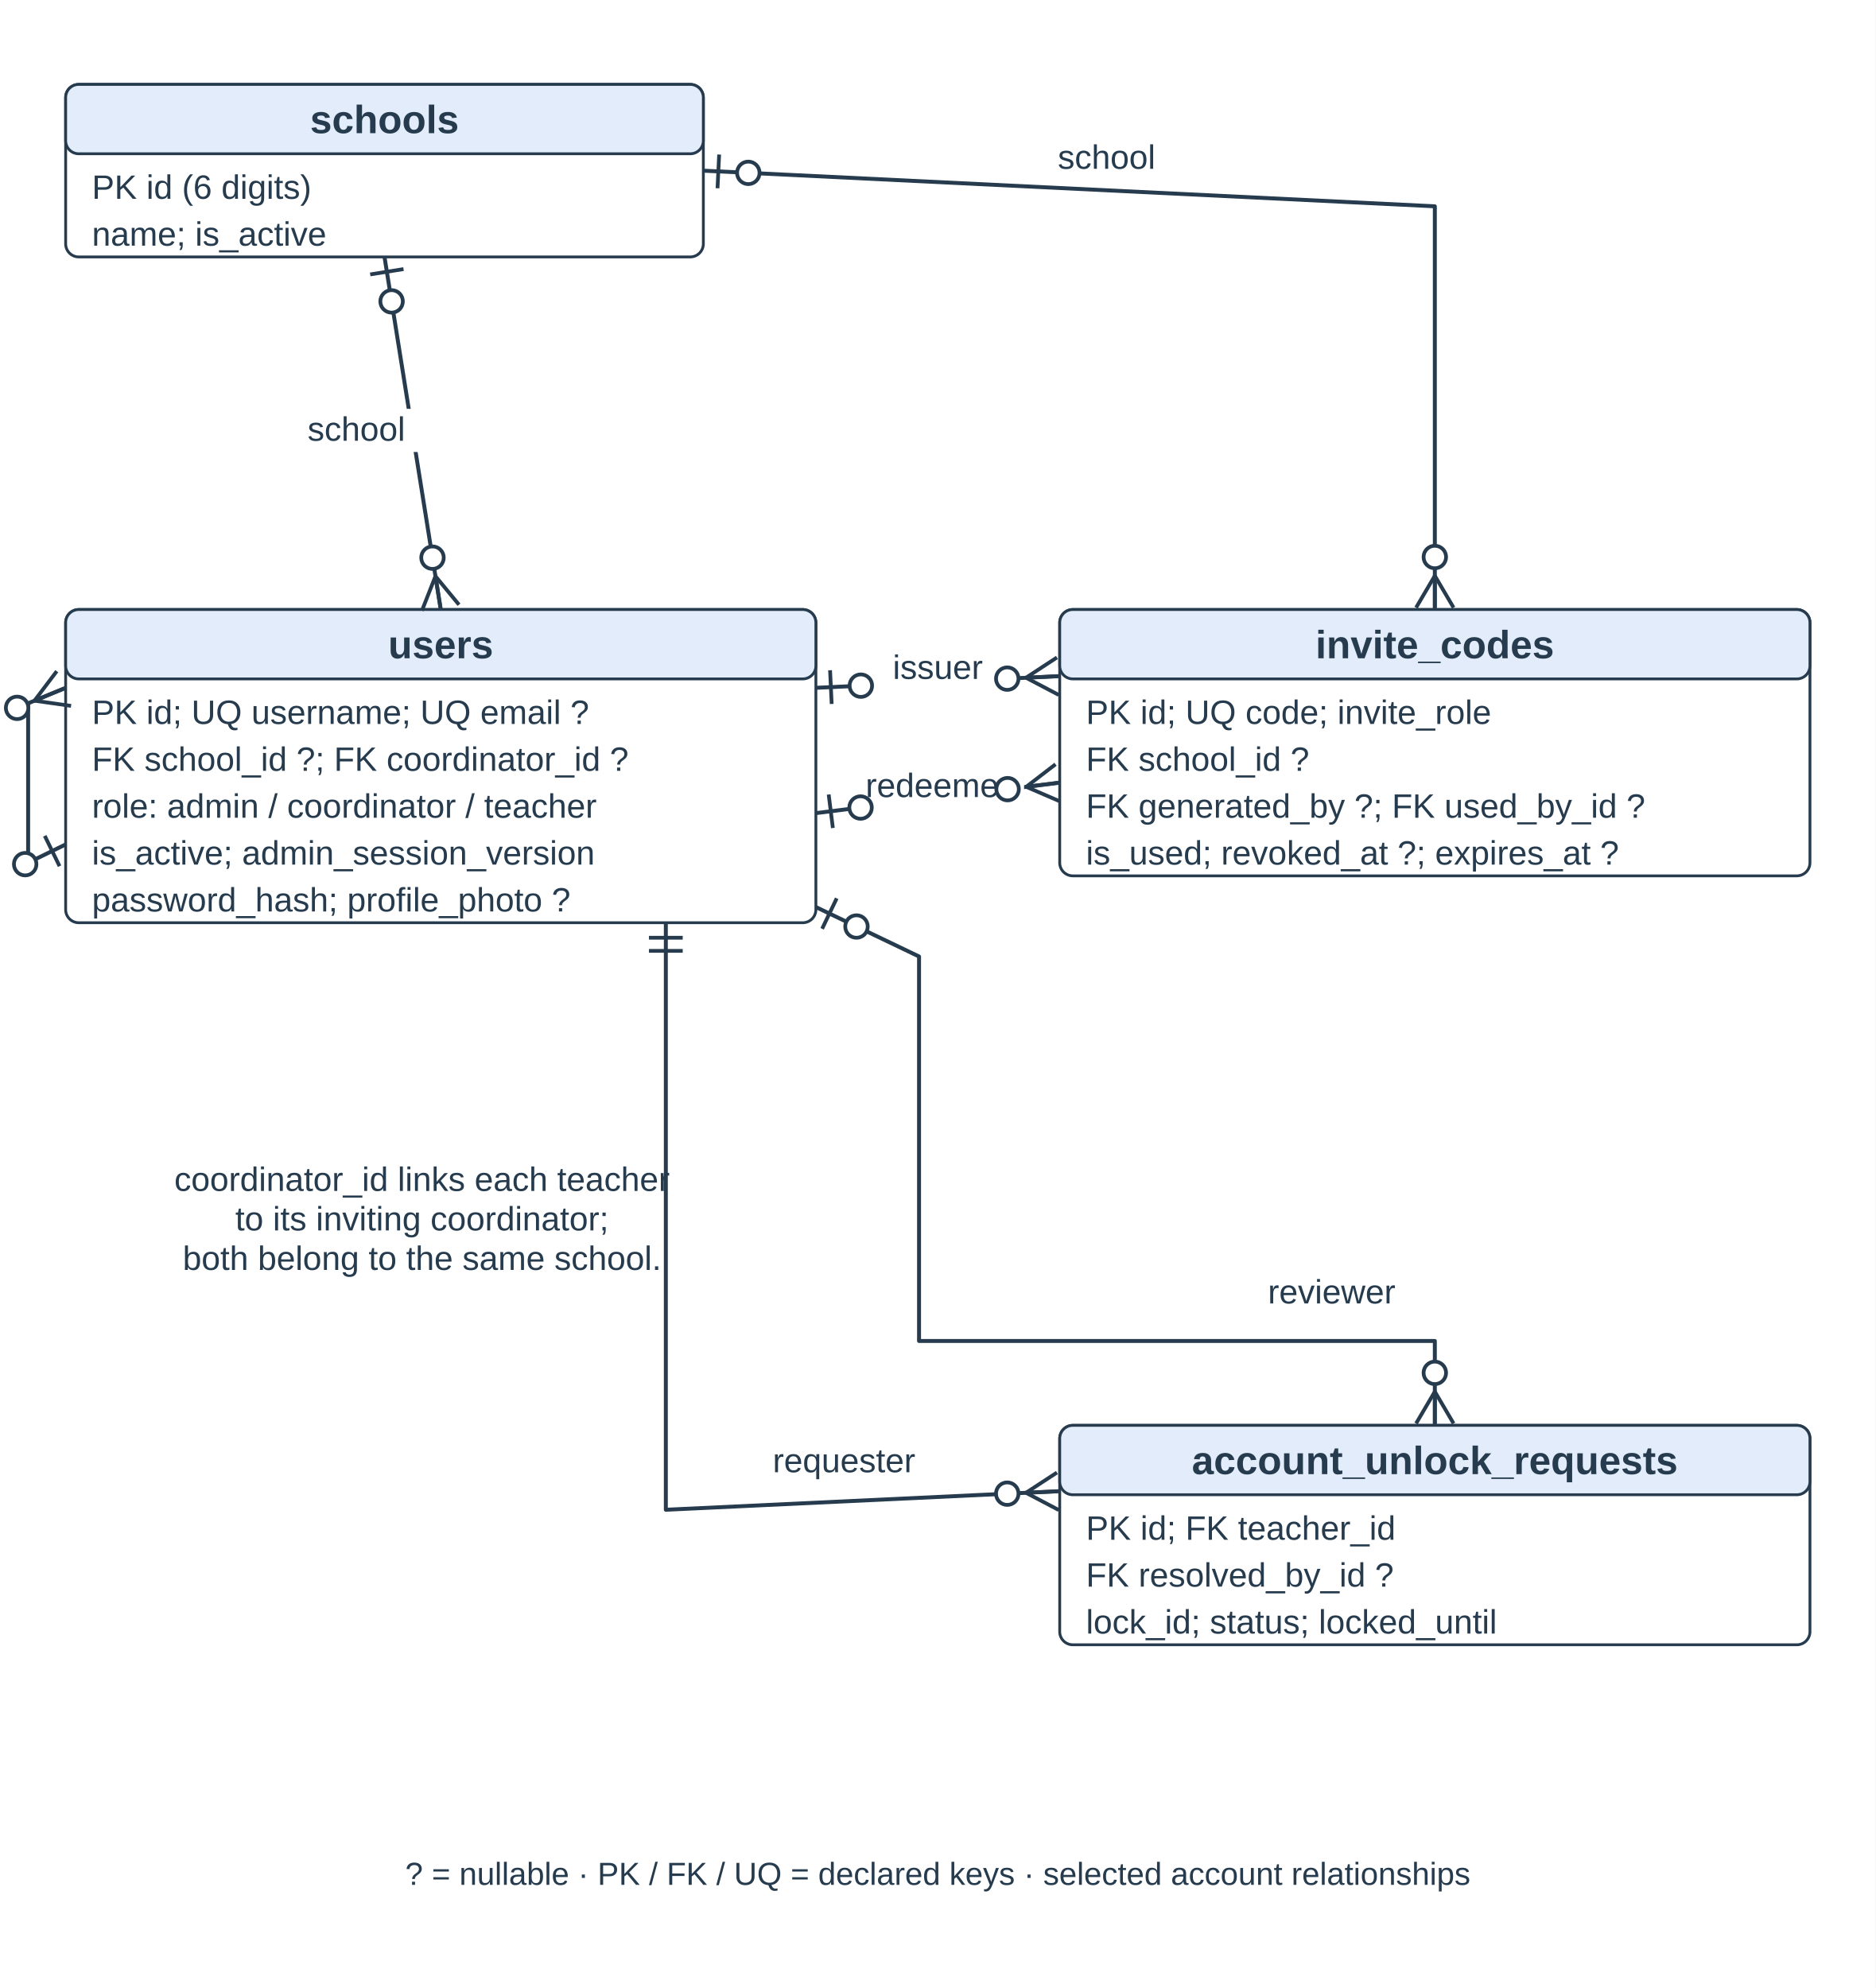
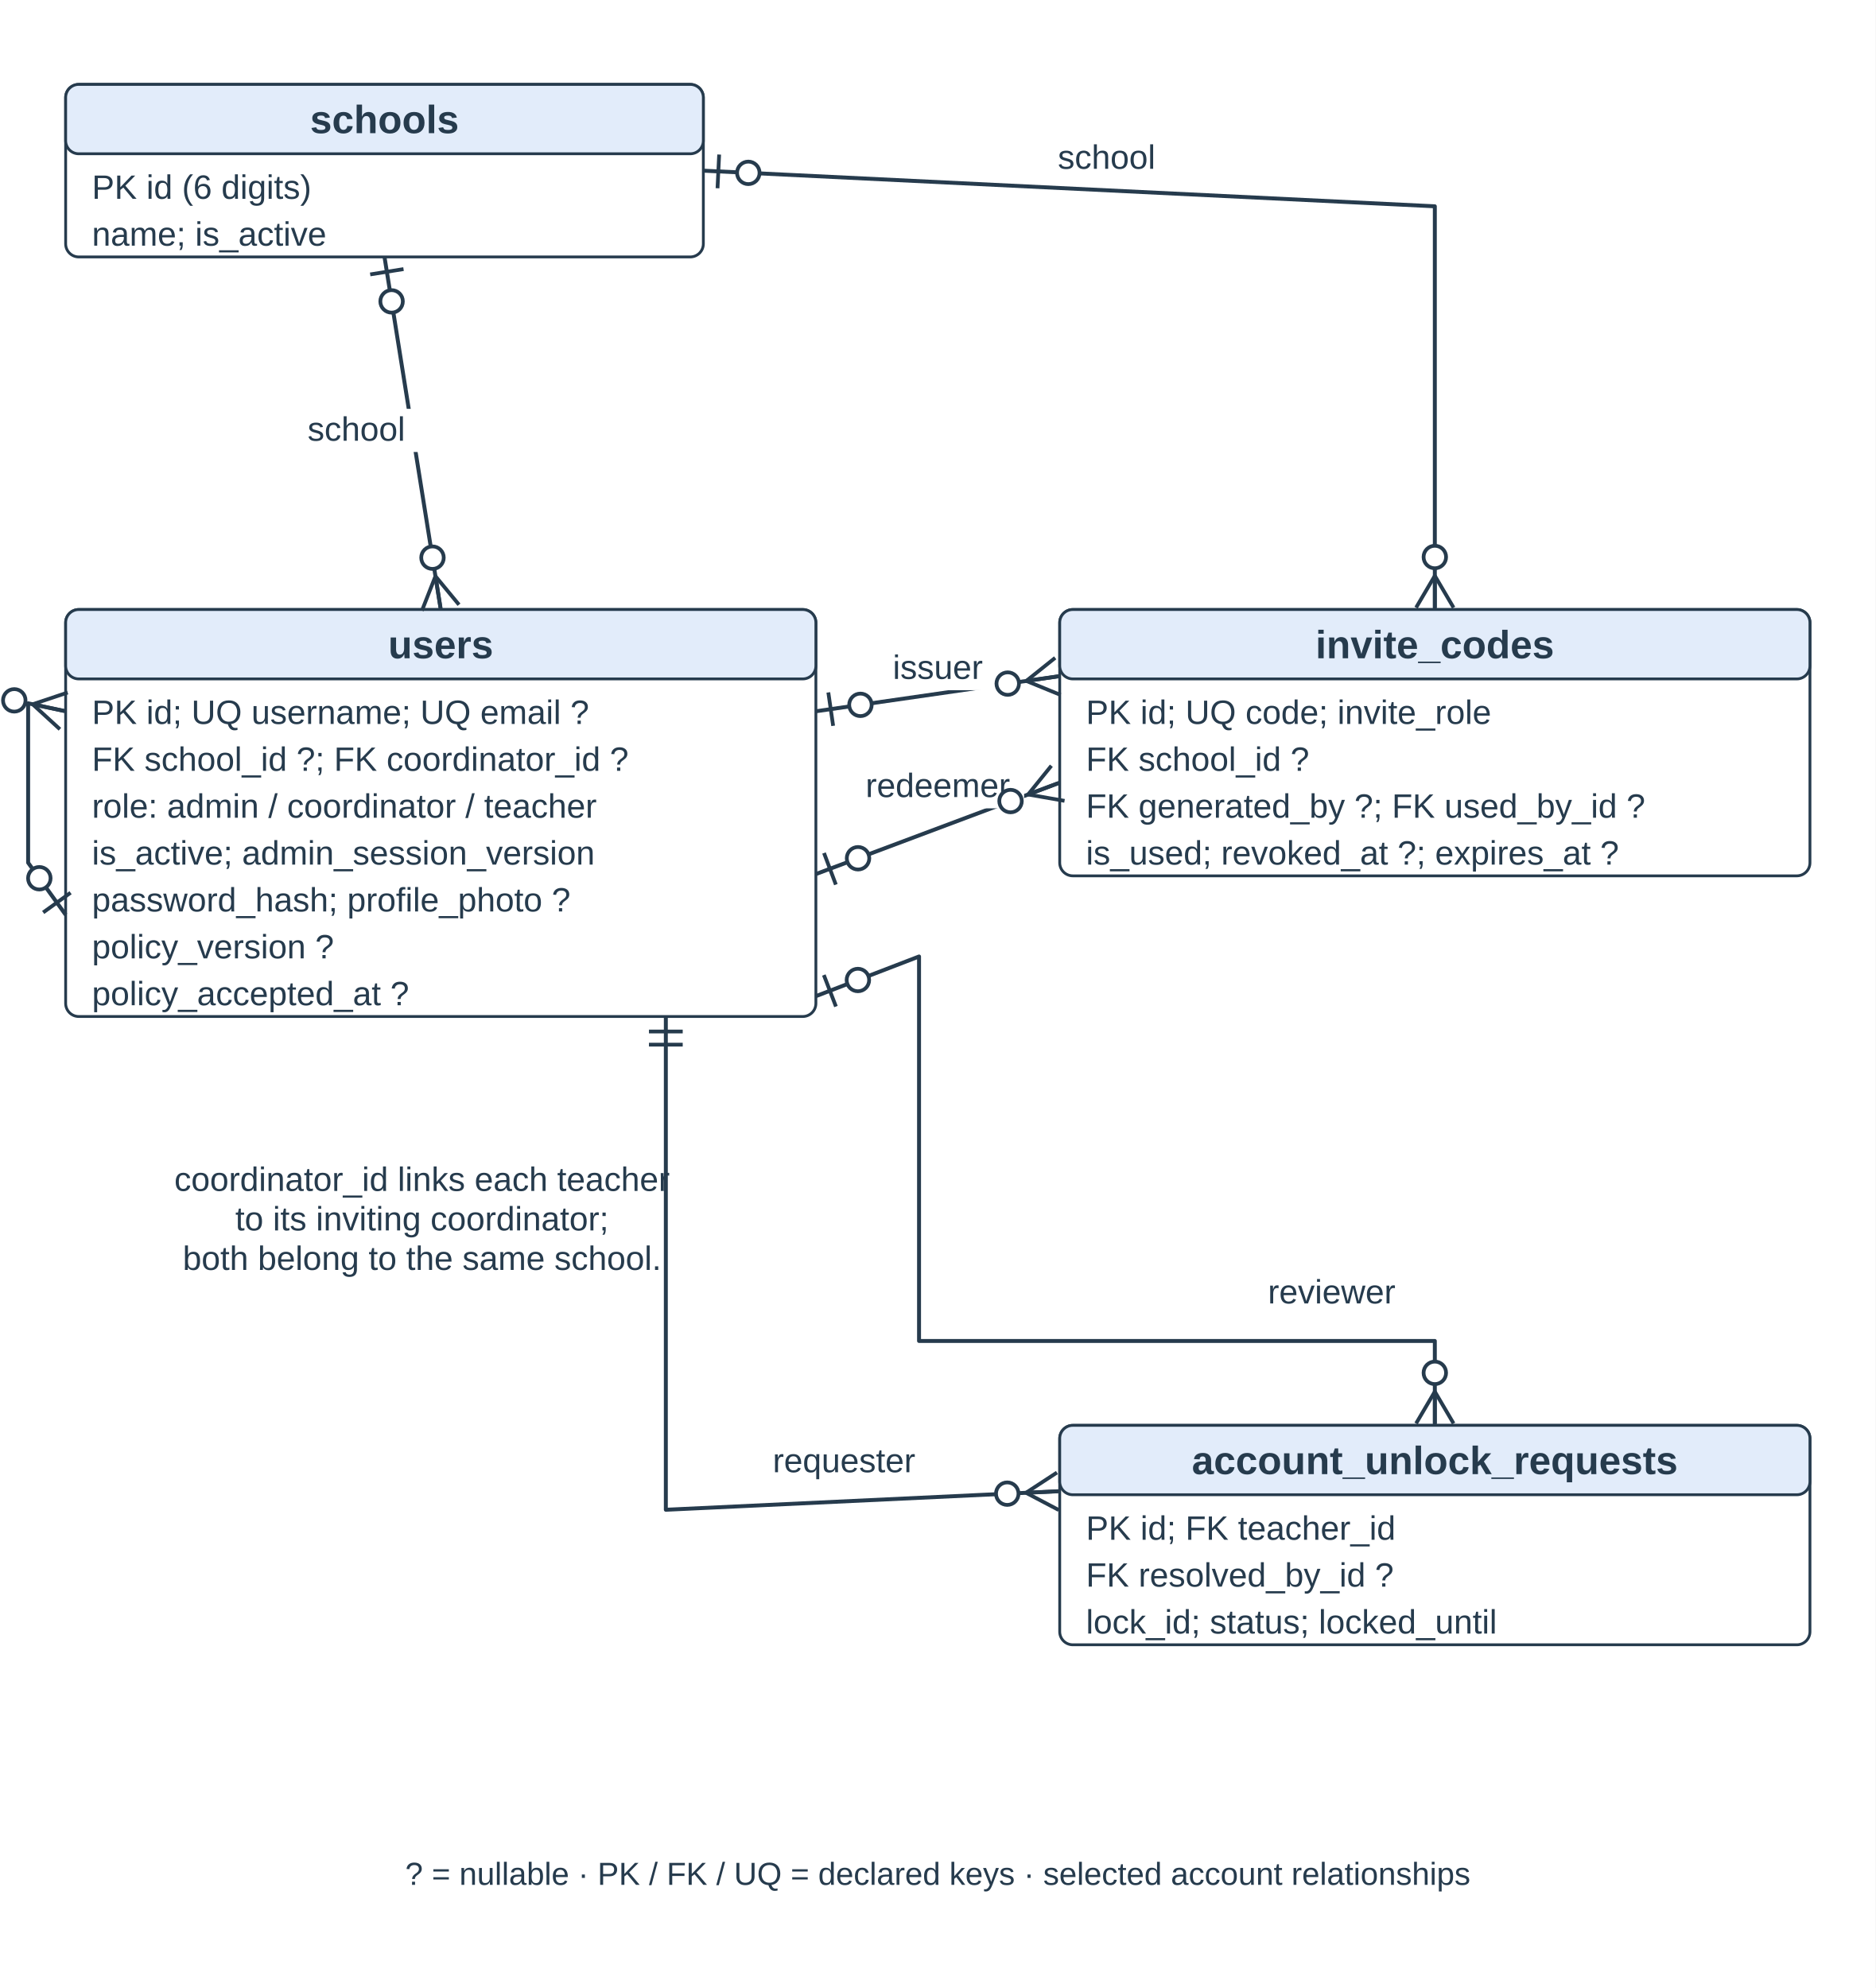
<svg xmlns="http://www.w3.org/2000/svg" width="1000" height="1060" viewBox="0 0 1000 1060">
  <rect width="100%" height="100%" fill="white" />
  <defs>
    <marker id="arrow" viewBox="0 0 12 12" refX="11" refY="6" markerWidth="9" markerHeight="9" orient="auto-start-reverse">
      <path d="M1,1 L11,6 L1,11" fill="none" stroke="#263b4d" stroke-width="1.8" />
    </marker>
  </defs>
  <rect x="35" y="45" width="340" height="92" rx="7" fill="#ffffff" stroke="#263b4d" stroke-width="1.5" />
  <rect x="35" y="45" width="340" height="37" rx="7" fill="#e2ecfa" stroke="#263b4d" stroke-width="1.5" />
-   <rect x="35" y="325" width="400" height="167" rx="7" fill="#ffffff" stroke="#263b4d" stroke-width="1.5" />
+   <rect x="35" y="325" width="400" height="217" rx="7" fill="#ffffff" stroke="#263b4d" stroke-width="1.5" />
  <rect x="35" y="325" width="400" height="37" rx="7" fill="#e2ecfa" stroke="#263b4d" stroke-width="1.5" />
  <rect x="565" y="325" width="400" height="142" rx="7" fill="#ffffff" stroke="#263b4d" stroke-width="1.5" />
  <rect x="565" y="325" width="400" height="37" rx="7" fill="#e2ecfa" stroke="#263b4d" stroke-width="1.5" />
  <rect x="565" y="760" width="400" height="117" rx="7" fill="#ffffff" stroke="#263b4d" stroke-width="1.5" />
  <rect x="565" y="760" width="400" height="37" rx="7" fill="#e2ecfa" stroke="#263b4d" stroke-width="1.5" />
  <polyline points="205.0,137 235.0,325" fill="none" stroke="#263b4d" stroke-width="2.1" stroke-linejoin="round" />
  <polyline points="375,91.0 765,110 765.0,325" fill="none" stroke="#263b4d" stroke-width="2.1" stroke-linejoin="round" />
-   <polyline points="435,366.75 565,360.5" fill="none" stroke="#263b4d" stroke-width="2.1" stroke-linejoin="round" />
-   <polyline points="435,433.55 565,417.3" fill="none" stroke="#263b4d" stroke-width="2.1" stroke-linejoin="round" />
-   <polyline points="35,450.25 15,460 15,375 35,366.75" fill="none" stroke="#263b4d" stroke-width="2.1" stroke-linejoin="round" />
-   <polyline points="355.0,492 355,805 565,795.1" fill="none" stroke="#263b4d" stroke-width="2.1" stroke-linejoin="round" />
-   <polyline points="435,483.65 490,510 490,715 765,715 765.0,760" fill="none" stroke="#263b4d" stroke-width="2.1" stroke-linejoin="round" />
+   <polyline points="435,379.25 565,360.5" fill="none" stroke="#263b4d" stroke-width="2.1" stroke-linejoin="round" />
+   <polyline points="435,466.05 565,417.3" fill="none" stroke="#263b4d" stroke-width="2.1" stroke-linejoin="round" />
+   <polyline points="35,487.75 15,460 15,375 35,379.25" fill="none" stroke="#263b4d" stroke-width="2.1" stroke-linejoin="round" />
+   <polyline points="355.0,542 355,805 565,795.1" fill="none" stroke="#263b4d" stroke-width="2.1" stroke-linejoin="round" />
+   <polyline points="435,531.15 490,510 490,715 765,715 765.0,760" fill="none" stroke="#263b4d" stroke-width="2.1" stroke-linejoin="round" />
  <text x="205.0" y="71.0" text-anchor="middle" font-family="Arial,sans-serif" font-size="21" fill="#263b4d" font-weight="bold">schools</text>
  <text x="49" y="106.0" text-anchor="start" font-family="Arial,sans-serif" font-size="18" fill="#263b4d">PK id (6 digits)</text>
  <text x="49" y="131.0" text-anchor="start" font-family="Arial,sans-serif" font-size="18" fill="#263b4d">name; is_active</text>
  <text x="235.0" y="351.0" text-anchor="middle" font-family="Arial,sans-serif" font-size="21" fill="#263b4d" font-weight="bold">users</text>
  <text x="49" y="386.0" text-anchor="start" font-family="Arial,sans-serif" font-size="18" fill="#263b4d">PK id; UQ username; UQ email ?</text>
  <text x="49" y="411.0" text-anchor="start" font-family="Arial,sans-serif" font-size="18" fill="#263b4d">FK school_id ?; FK coordinator_id ?</text>
  <text x="49" y="436.0" text-anchor="start" font-family="Arial,sans-serif" font-size="18" fill="#263b4d">role: admin / coordinator / teacher</text>
  <text x="49" y="461.0" text-anchor="start" font-family="Arial,sans-serif" font-size="18" fill="#263b4d">is_active; admin_session_version</text>
  <text x="49" y="486.0" text-anchor="start" font-family="Arial,sans-serif" font-size="18" fill="#263b4d">password_hash; profile_photo ?</text>
+   <text x="49" y="511.0" text-anchor="start" font-family="Arial,sans-serif" font-size="18" fill="#263b4d">policy_version ?</text>
+   <text x="49" y="536.0" text-anchor="start" font-family="Arial,sans-serif" font-size="18" fill="#263b4d">policy_accepted_at ?</text>
  <text x="765.0" y="351.0" text-anchor="middle" font-family="Arial,sans-serif" font-size="21" fill="#263b4d" font-weight="bold">invite_codes</text>
  <text x="579" y="386.0" text-anchor="start" font-family="Arial,sans-serif" font-size="18" fill="#263b4d">PK id; UQ code; invite_role</text>
  <text x="579" y="411.0" text-anchor="start" font-family="Arial,sans-serif" font-size="18" fill="#263b4d">FK school_id ?</text>
  <text x="579" y="436.0" text-anchor="start" font-family="Arial,sans-serif" font-size="18" fill="#263b4d">FK generated_by ?; FK used_by_id ?</text>
  <text x="579" y="461.0" text-anchor="start" font-family="Arial,sans-serif" font-size="18" fill="#263b4d">is_used; revoked_at ?; expires_at ?</text>
  <text x="765.0" y="786.0" text-anchor="middle" font-family="Arial,sans-serif" font-size="21" fill="#263b4d" font-weight="bold">account_unlock_requests</text>
  <text x="579" y="821.0" text-anchor="start" font-family="Arial,sans-serif" font-size="18" fill="#263b4d">PK id; FK teacher_id</text>
  <text x="579" y="846.0" text-anchor="start" font-family="Arial,sans-serif" font-size="18" fill="#263b4d">FK resolved_by_id ?</text>
  <text x="579" y="871.0" text-anchor="start" font-family="Arial,sans-serif" font-size="18" fill="#263b4d">lock_id; status; locked_until</text>
  <text x="225" y="635.0" text-anchor="middle" font-family="Arial,sans-serif" font-size="18" fill="#263b4d">coordinator_id links each teacher</text>
  <text x="225" y="656.06" text-anchor="middle" font-family="Arial,sans-serif" font-size="18" fill="#263b4d">to its inviting coordinator;</text>
  <text x="225" y="677.12" text-anchor="middle" font-family="Arial,sans-serif" font-size="18" fill="#263b4d">both belong to the same school.</text>
  <text x="500" y="1005.0" text-anchor="middle" font-family="Arial,sans-serif" font-size="17" fill="#263b4d">? = nullable · PK / FK / UQ = declared keys · selected account relationships</text>
  <rect x="154.0" y="218" width="72" height="23" rx="3" fill="white" />
  <text x="190" y="235" text-anchor="middle" font-family="Arial,sans-serif" font-size="18" fill="#263b4d">school</text>
  <line x1="215.148" y1="143.482" x2="197.373" y2="146.318" stroke="#263b4d" stroke-width="2" />
  <circle cx="208.782" cy="160.7" r="6" fill="white" stroke="#263b4d" stroke-width="2" />
  <line x1="224.967" y1="325.588" x2="232.164" y2="307.225" stroke="#263b4d" stroke-width="2" />
  <line x1="244.717" y1="322.437" x2="232.164" y2="307.225" stroke="#263b4d" stroke-width="2" />
  <line x1="234.842" y1="324.012" x2="232.164" y2="307.225" stroke="#263b4d" stroke-width="2" />
  <circle cx="230.588" cy="297.35" r="6" fill="white" stroke="#263b4d" stroke-width="2" />
  <rect x="554.0" y="73" width="72" height="23" rx="3" fill="white" />
  <text x="590" y="90" text-anchor="middle" font-family="Arial,sans-serif" font-size="18" fill="#263b4d">school</text>
  <line x1="383.428" y1="82.4" x2="382.553" y2="100.379" stroke="#263b4d" stroke-width="2" />
  <circle cx="398.972" cy="92.168" r="6" fill="white" stroke="#263b4d" stroke-width="2" />
  <line x1="755.0" y1="324.0" x2="765.0" y2="307.0" stroke="#263b4d" stroke-width="2" />
  <line x1="775.0" y1="324.0" x2="765.0" y2="307.0" stroke="#263b4d" stroke-width="2" />
  <line x1="765.0" y1="324.0" x2="765.0" y2="307.0" stroke="#263b4d" stroke-width="2" />
  <circle cx="765.0" cy="297.0" r="6" fill="white" stroke="#263b4d" stroke-width="2" />
  <rect x="464.0" y="345" width="72" height="23" rx="3" fill="white" />
  <text x="500" y="362" text-anchor="middle" font-family="Arial,sans-serif" font-size="18" fill="#263b4d">issuer</text>
-   <line x1="442.559" y1="357.376" x2="443.423" y2="375.355" stroke="#263b4d" stroke-width="2" />
-   <circle cx="458.972" cy="365.597" r="6" fill="white" stroke="#263b4d" stroke-width="2" />
-   <line x1="564.481" y1="370.536" x2="547.021" y2="361.364" stroke="#263b4d" stroke-width="2" />
-   <line x1="563.521" y1="350.56" x2="547.021" y2="361.364" stroke="#263b4d" stroke-width="2" />
-   <line x1="564.001" y1="360.548" x2="547.021" y2="361.364" stroke="#263b4d" stroke-width="2" />
-   <circle cx="537.032" cy="361.845" r="6" fill="white" stroke="#263b4d" stroke-width="2" />
+   <line x1="441.633" y1="369.2" x2="444.203" y2="387.016" stroke="#263b4d" stroke-width="2" />
+   <circle cx="458.754" cy="375.824" r="6" fill="white" stroke="#263b4d" stroke-width="2" />
+   <line x1="565.438" y1="370.54" x2="547.184" y2="363.07" stroke="#263b4d" stroke-width="2" />
+   <line x1="562.583" y1="350.745" x2="547.184" y2="363.07" stroke="#263b4d" stroke-width="2" />
+   <line x1="564.01" y1="360.643" x2="547.184" y2="363.07" stroke="#263b4d" stroke-width="2" />
+   <circle cx="537.287" cy="364.497" r="6" fill="white" stroke="#263b4d" stroke-width="2" />
  <rect x="454.0" y="408" width="92" height="23" rx="3" fill="white" />
  <text x="500" y="425" text-anchor="middle" font-family="Arial,sans-serif" font-size="18" fill="#263b4d">redeemer</text>
-   <line x1="441.822" y1="423.627" x2="444.055" y2="441.488" stroke="#263b4d" stroke-width="2" />
-   <circle cx="458.815" cy="430.573" r="6" fill="white" stroke="#263b4d" stroke-width="2" />
-   <line x1="565.248" y1="427.347" x2="547.139" y2="419.533" stroke="#263b4d" stroke-width="2" />
-   <line x1="562.767" y1="407.501" x2="547.139" y2="419.533" stroke="#263b4d" stroke-width="2" />
-   <line x1="564.008" y1="417.424" x2="547.139" y2="419.533" stroke="#263b4d" stroke-width="2" />
-   <circle cx="537.216" cy="420.773" r="6" fill="white" stroke="#263b4d" stroke-width="2" />
-   <line x1="31.753" y1="461.846" x2="23.865" y2="445.666" stroke="#263b4d" stroke-width="2" />
-   <circle cx="13.427" cy="460.767" r="6" fill="white" stroke="#263b4d" stroke-width="2" />
-   <line x1="37.889" y1="376.376" x2="18.36" y2="373.614" stroke="#263b4d" stroke-width="2" />
-   <line x1="30.262" y1="357.887" x2="18.36" y2="373.614" stroke="#263b4d" stroke-width="2" />
-   <line x1="34.076" y1="367.131" x2="18.36" y2="373.614" stroke="#263b4d" stroke-width="2" />
-   <circle cx="9.116" cy="377.427" r="6" fill="white" stroke="#263b4d" stroke-width="2" />
+   <line x1="439.331" y1="454.814" x2="445.651" y2="471.668" stroke="#263b4d" stroke-width="2" />
+   <circle cx="457.472" cy="457.623" r="6" fill="white" stroke="#263b4d" stroke-width="2" />
+   <line x1="567.575" y1="427.014" x2="548.146" y2="423.62" stroke="#263b4d" stroke-width="2" />
+   <line x1="560.552" y1="408.288" x2="548.146" y2="423.62" stroke="#263b4d" stroke-width="2" />
+   <line x1="564.064" y1="417.651" x2="548.146" y2="423.62" stroke="#263b4d" stroke-width="2" />
+   <circle cx="538.783" cy="427.131" r="6" fill="white" stroke="#263b4d" stroke-width="2" />
+   <line x1="23.021" y1="486.522" x2="37.624" y2="475.998" stroke="#263b4d" stroke-width="2" />
+   <circle cx="20.967" cy="468.28" r="6" fill="white" stroke="#263b4d" stroke-width="2" />
+   <line x1="31.943" y1="388.824" x2="17.393" y2="375.509" stroke="#263b4d" stroke-width="2" />
+   <line x1="36.1" y1="369.261" x2="17.393" y2="375.509" stroke="#263b4d" stroke-width="2" />
+   <line x1="34.022" y1="379.042" x2="17.393" y2="375.509" stroke="#263b4d" stroke-width="2" />
+   <circle cx="7.612" cy="373.43" r="6" fill="white" stroke="#263b4d" stroke-width="2" />
  <rect x="399.0" y="768" width="102" height="23" rx="3" fill="white" />
  <text x="450" y="785" text-anchor="middle" font-family="Arial,sans-serif" font-size="18" fill="#263b4d">requester</text>
-   <line x1="364.0" y1="500.0" x2="346.0" y2="500.0" stroke="#263b4d" stroke-width="2" />
-   <line x1="364.0" y1="507.0" x2="346.0" y2="507.0" stroke="#263b4d" stroke-width="2" />
+   <line x1="364.0" y1="550.0" x2="346.0" y2="550.0" stroke="#263b4d" stroke-width="2" />
+   <line x1="364.0" y1="557.0" x2="346.0" y2="557.0" stroke="#263b4d" stroke-width="2" />
  <line x1="564.472" y1="805.136" x2="547.02" y2="795.948" stroke="#263b4d" stroke-width="2" />
  <line x1="563.53" y1="785.158" x2="547.02" y2="795.948" stroke="#263b4d" stroke-width="2" />
  <line x1="564.001" y1="795.147" x2="547.02" y2="795.948" stroke="#263b4d" stroke-width="2" />
  <circle cx="537.031" cy="796.419" r="6" fill="white" stroke="#263b4d" stroke-width="2" />
  <rect x="664.0" y="678" width="92" height="23" rx="3" fill="white" />
  <text x="710" y="695" text-anchor="middle" font-family="Arial,sans-serif" font-size="18" fill="#263b4d">reviewer</text>
-   <line x1="446.103" y1="478.99" x2="438.326" y2="495.223" stroke="#263b4d" stroke-width="2" />
-   <circle cx="456.644" cy="494.02" r="6" fill="white" stroke="#263b4d" stroke-width="2" />
+   <line x1="439.237" y1="519.878" x2="445.697" y2="536.679" stroke="#263b4d" stroke-width="2" />
+   <circle cx="457.401" cy="522.536" r="6" fill="white" stroke="#263b4d" stroke-width="2" />
  <line x1="755.0" y1="759.0" x2="765.0" y2="742.0" stroke="#263b4d" stroke-width="2" />
  <line x1="775.0" y1="759.0" x2="765.0" y2="742.0" stroke="#263b4d" stroke-width="2" />
  <line x1="765.0" y1="759.0" x2="765.0" y2="742.0" stroke="#263b4d" stroke-width="2" />
  <circle cx="765.0" cy="732.0" r="6" fill="white" stroke="#263b4d" stroke-width="2" />
</svg>
